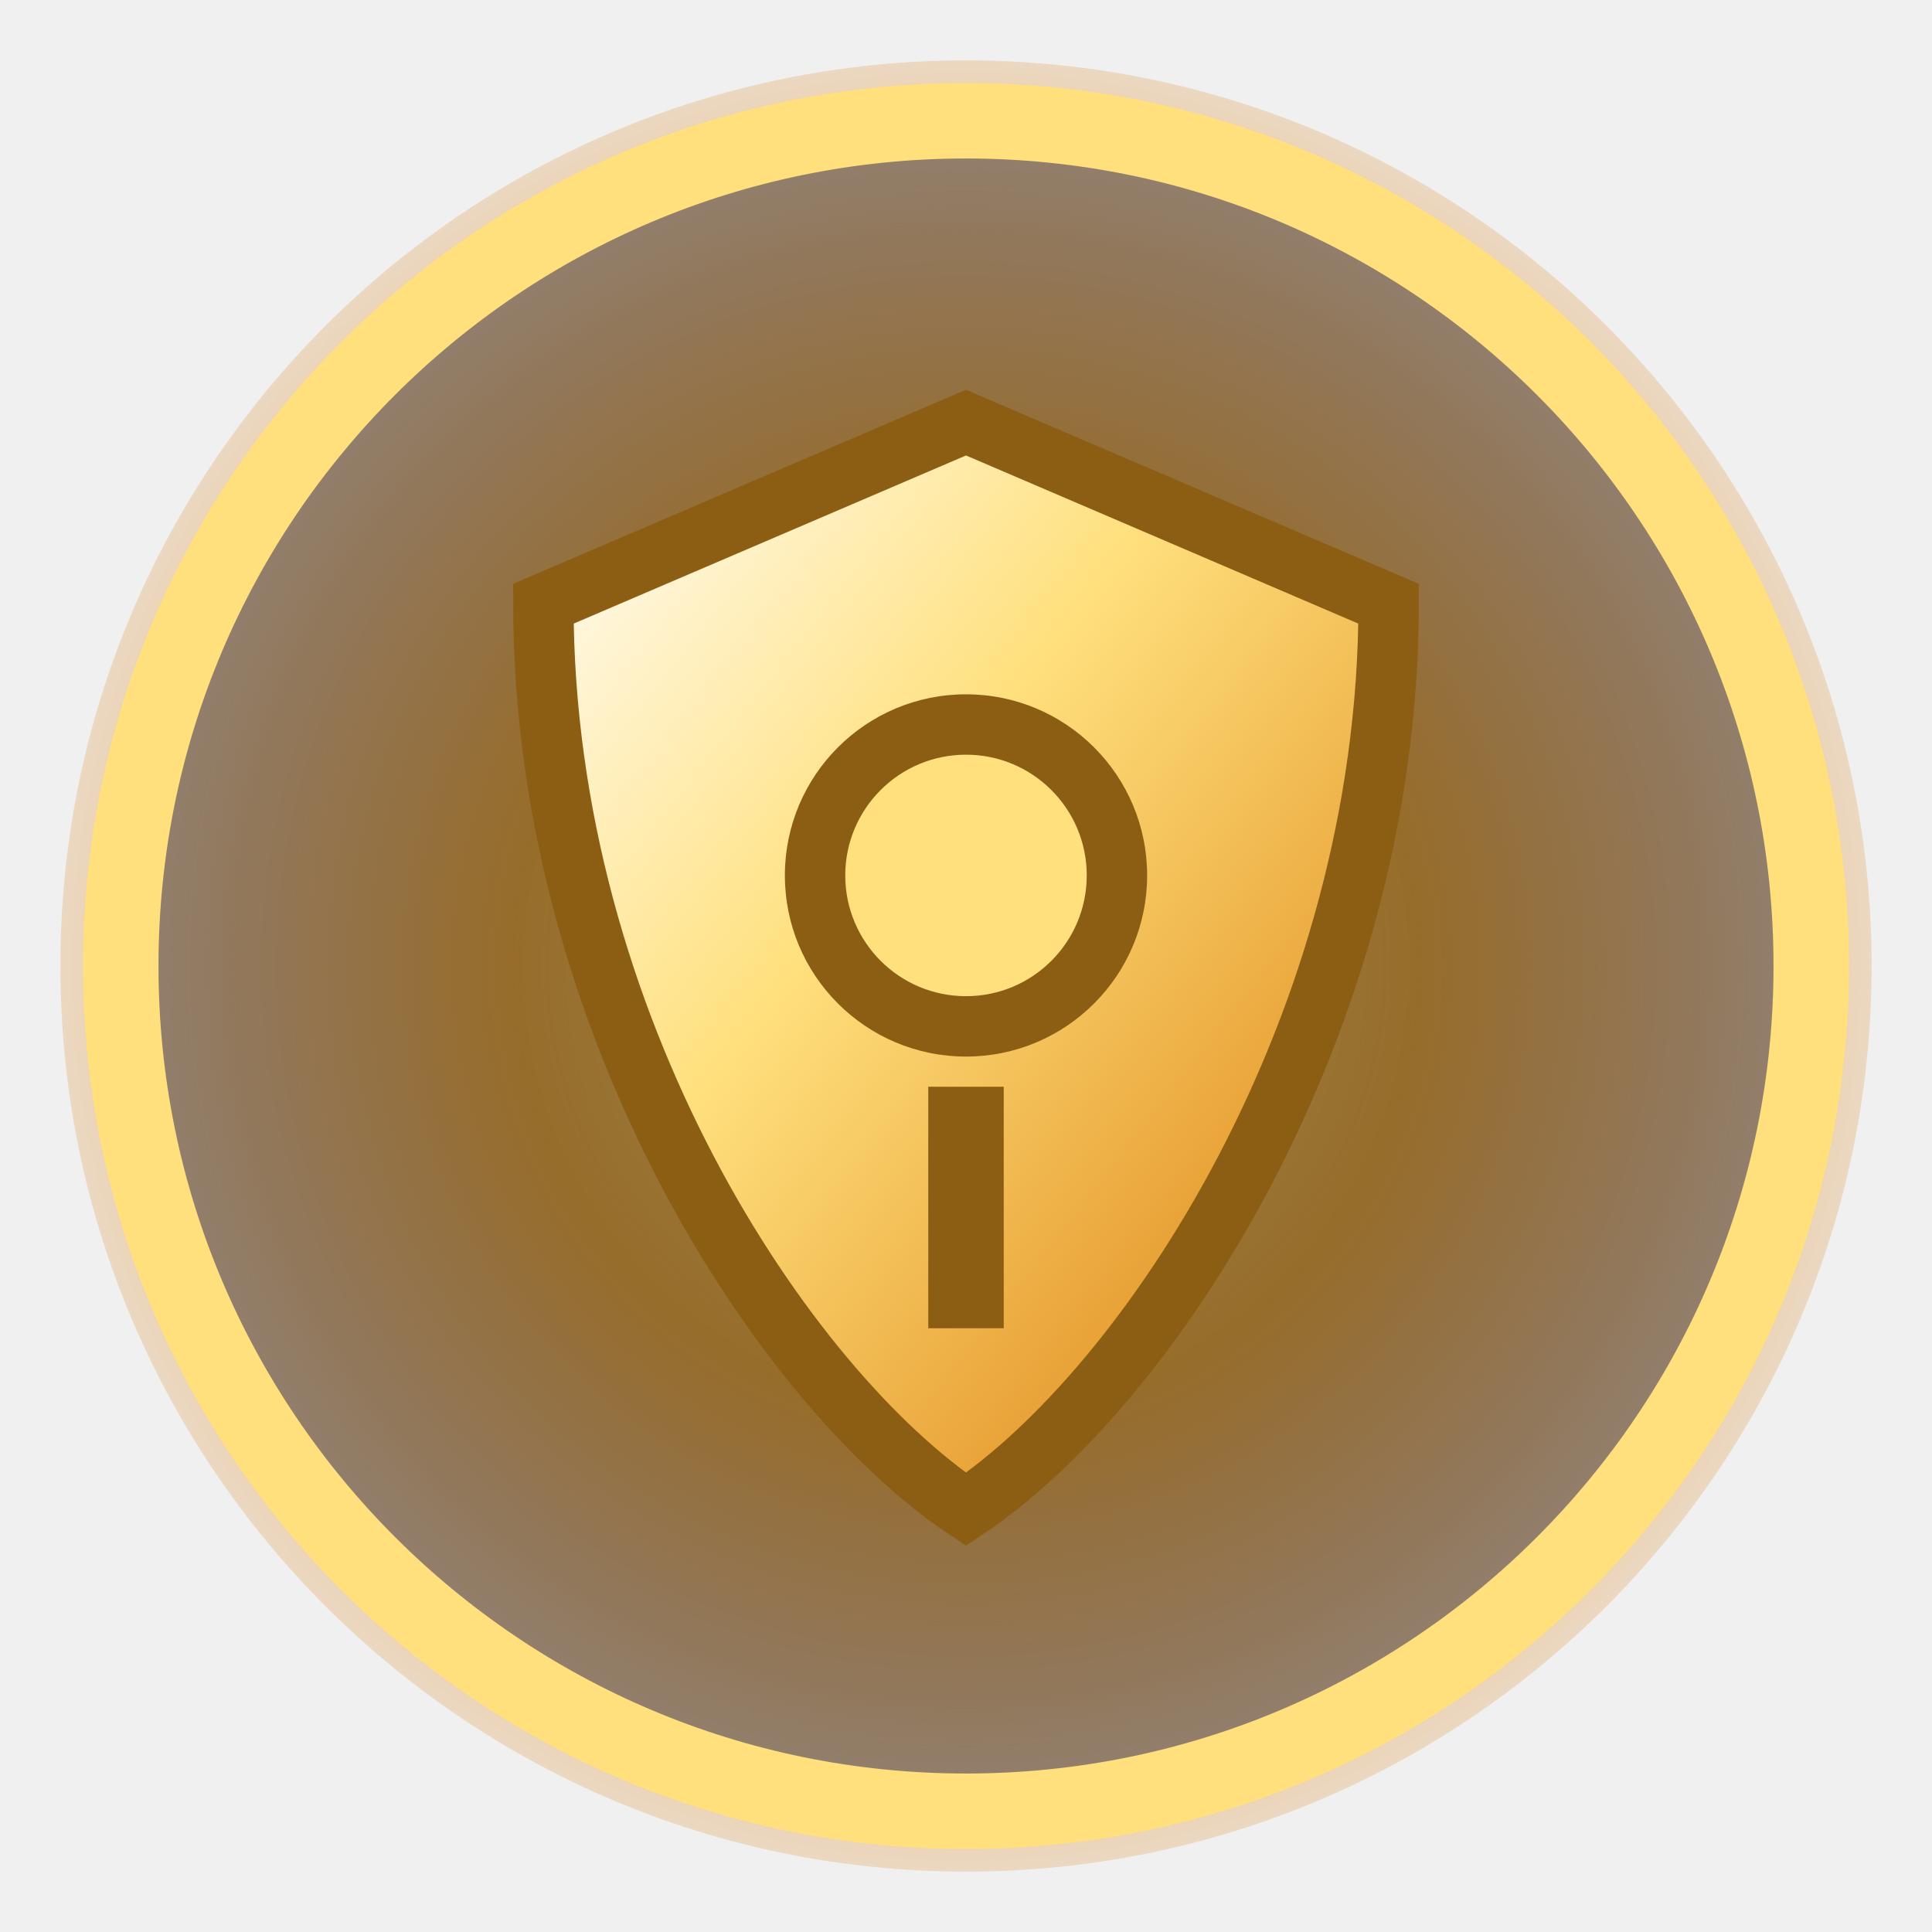
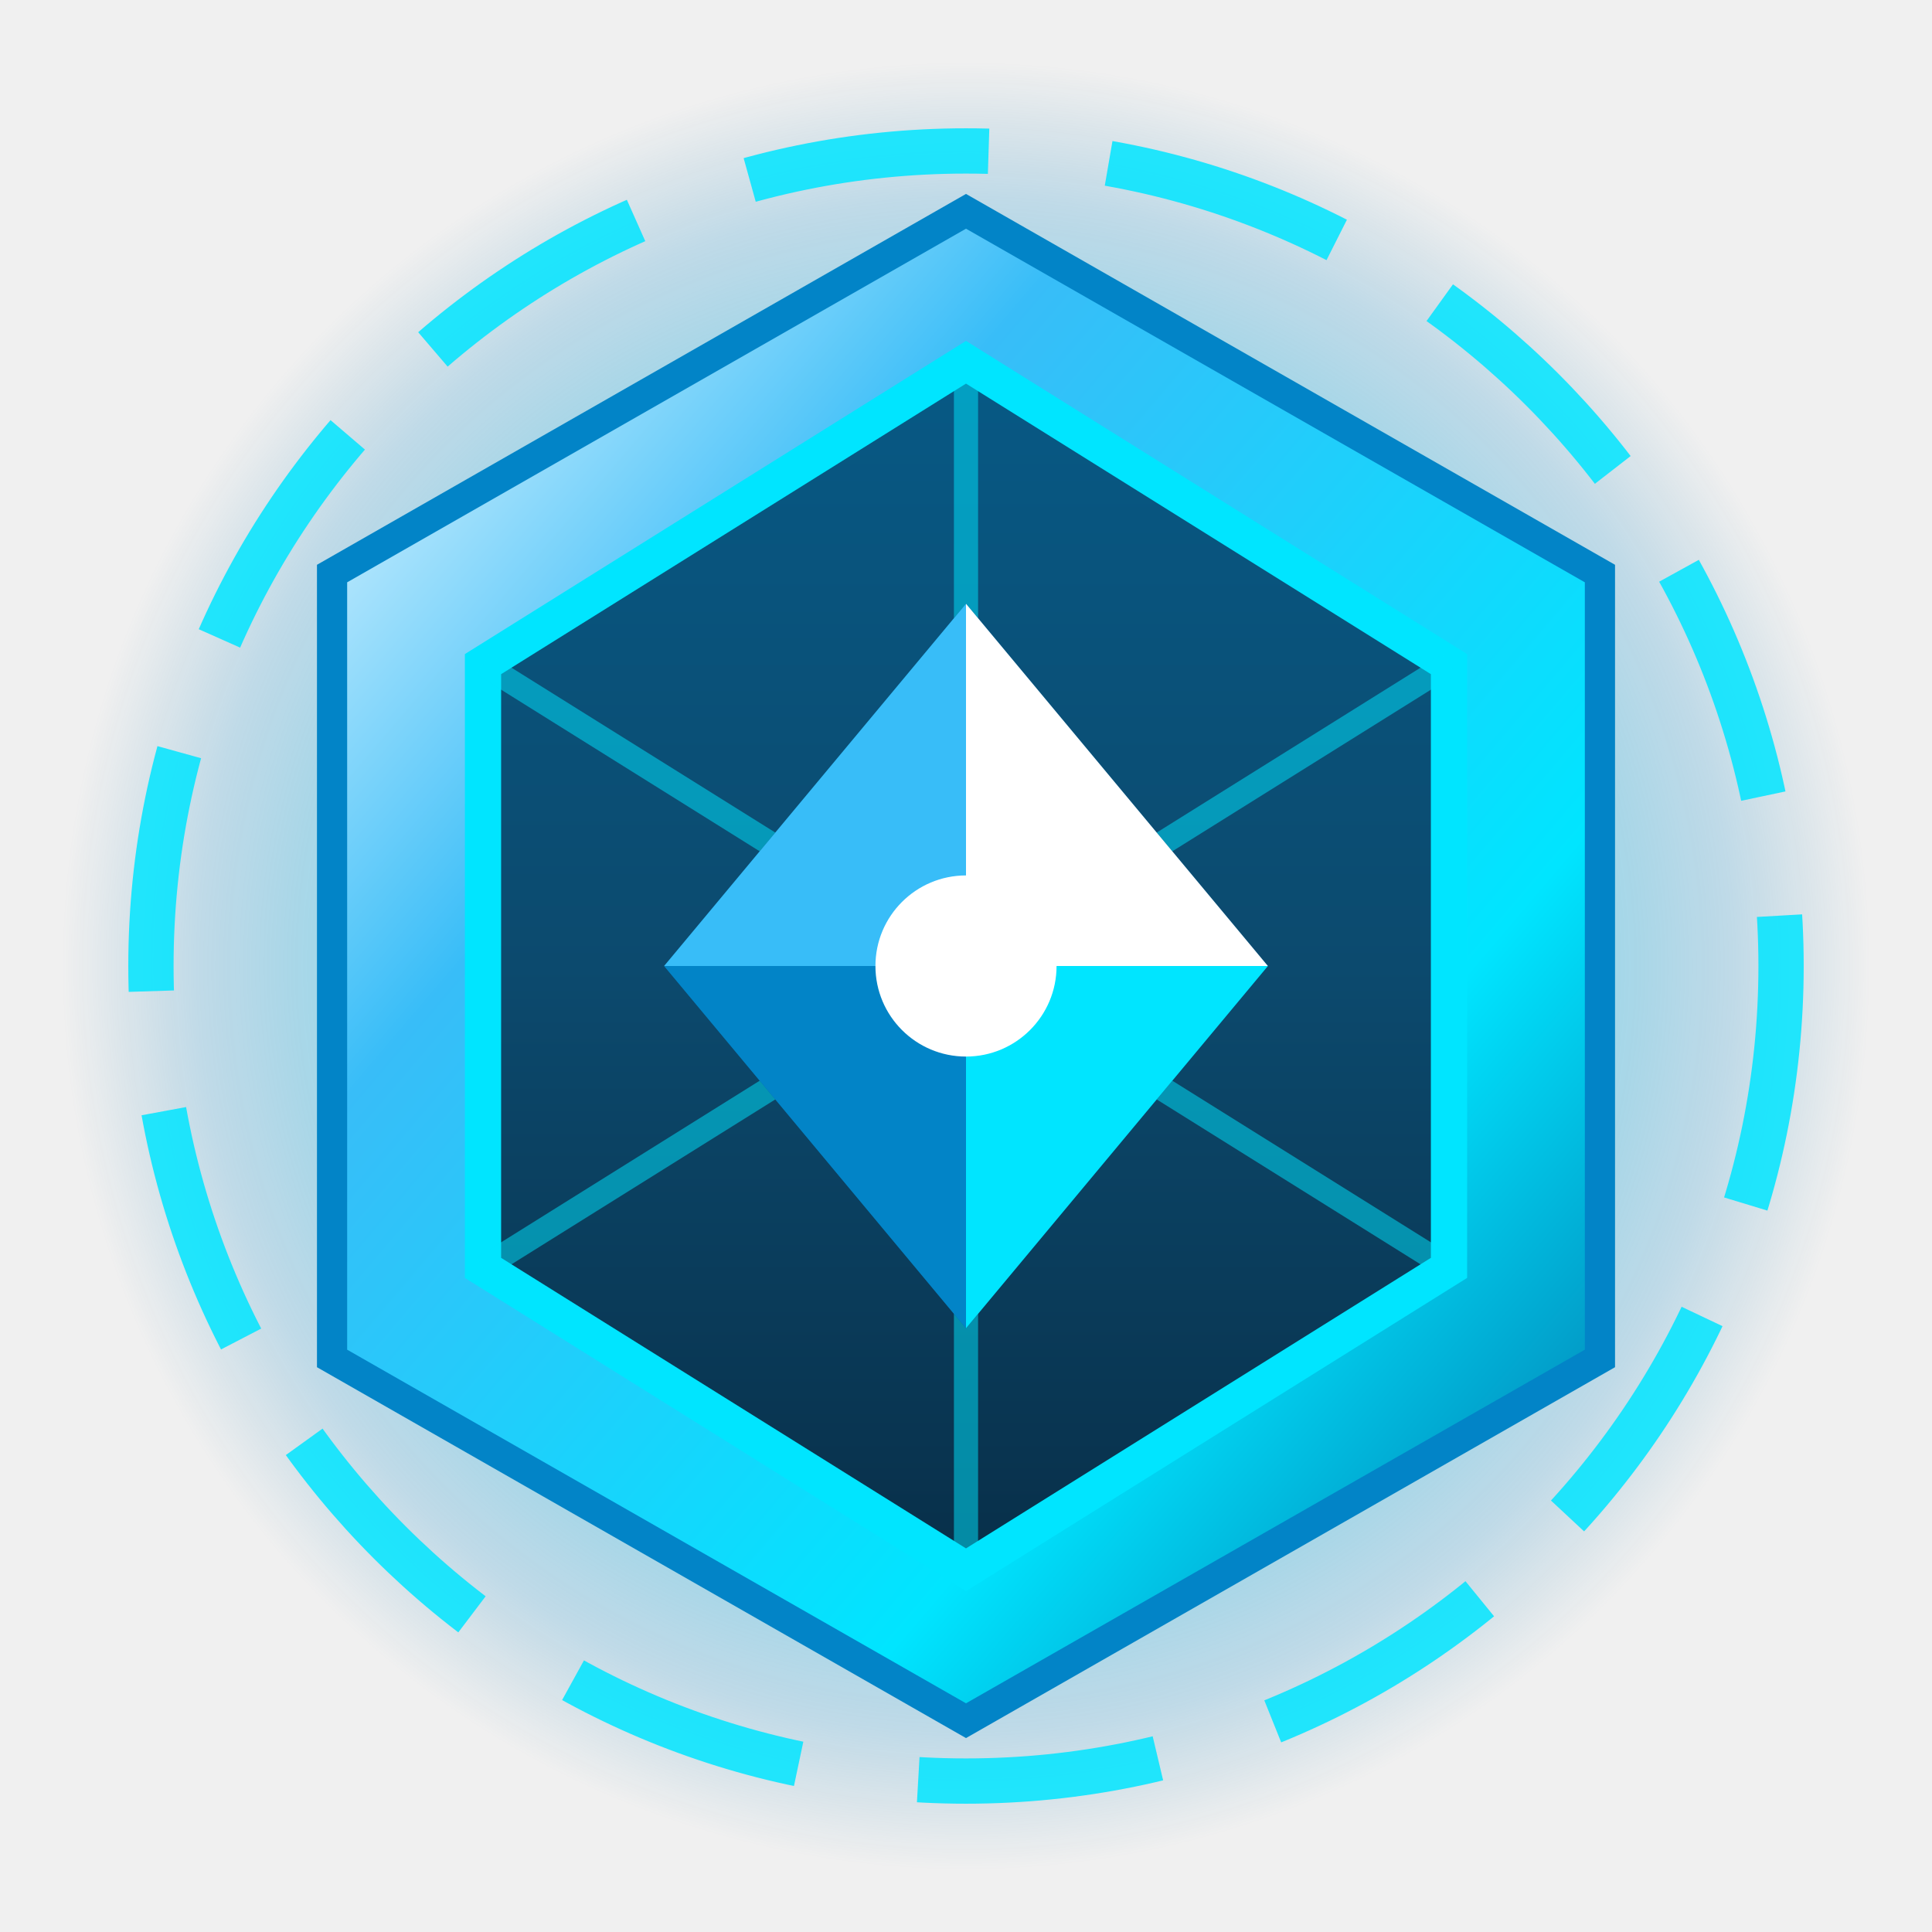
<svg xmlns="http://www.w3.org/2000/svg" viewBox="0 0 64 64" width="64" height="64">
  <defs>
-     <radialGradient id="shieldOrbGlow" cx="50%" cy="50%" r="50%">
-       <stop offset="0%" stop-color="#FFF59D" stop-opacity="1.0" />
-       <stop offset="50%" stop-color="#F59E0B" stop-opacity="0.8" />
-       <stop offset="100%" stop-color="#D97706" stop-opacity="0.2" />
+     <radialGradient id="shieldHexAura" cx="50%" cy="50%" r="50%">
+       <stop offset="0%" stop-color="#E0F2FE" stop-opacity="0.9" />
+       <stop offset="40%" stop-color="#00E5FF" stop-opacity="0.6" />
+       <stop offset="85%" stop-color="#0284C7" stop-opacity="0.2" />
+       <stop offset="100%" stop-color="#0369A1" stop-opacity="0" />
    </radialGradient>
-     <linearGradient id="shieldPlate" x1="0%" y1="0%" x2="100%" y2="100%">
+     <linearGradient id="hexRimGrad" x1="0%" y1="0%" x2="100%" y2="100%">
      <stop offset="0%" stop-color="#FFFFFF" />
-       <stop offset="40%" stop-color="#FFE07D" />
-       <stop offset="100%" stop-color="#D97706" />
+       <stop offset="30%" stop-color="#38BDF8" />
+       <stop offset="70%" stop-color="#00E5FF" />
+       <stop offset="100%" stop-color="#0369A1" />
+     </linearGradient>
+     <linearGradient id="hexFaceGrad" x1="0%" y1="0%" x2="0%" y2="100%">
+       <stop offset="0%" stop-color="#075985" />
+       <stop offset="50%" stop-color="#0C4A6E" />
+       <stop offset="100%" stop-color="#082F49" />
+     </linearGradient>
+     <linearGradient id="coreStarGrad" x1="0%" y1="0%" x2="100%" y2="100%">
+       <stop offset="0%" stop-color="#FFFFFF" />
+       <stop offset="50%" stop-color="#38BDF8" />
+       <stop offset="100%" stop-color="#00E5FF" />
    </linearGradient>
  </defs>
-   <circle cx="32" cy="32" r="30" fill="url(#shieldOrbGlow)" />
-   <circle cx="32" cy="32" r="28" fill="rgba(14, 10, 20, 0.4)" stroke="#FFE07D" stroke-width="2.5" />
-   <path d="M 32 14 L 46 20 C 46 34 38 46 32 50 C 26 46 18 34 18 20 Z" fill="url(#shieldPlate)" stroke="#8B5E14" stroke-width="2" />
-   <circle cx="32" cy="29" r="6" fill="#8B5E14" />
-   <circle cx="32" cy="29" r="4" fill="#FFE07D" />
-   <line x1="32" y1="36" x2="32" y2="44" stroke="#8B5E14" stroke-width="2.5" />
+   <circle cx="32" cy="32" r="30" fill="url(#shieldHexAura)" />
+   <circle cx="32" cy="32" r="27" fill="none" stroke="#00E5FF" stroke-width="1.5" stroke-dasharray="8 4" opacity="0.85" />
+   <polygon points="32,7 53,19 53,45 32,57 11,45 11,19" fill="url(#hexRimGrad)" stroke="#0284C7" stroke-width="1" />
+   <polygon points="32,12 48,22 48,42 32,52 16,42 16,22" fill="url(#hexFaceGrad)" stroke="#00E5FF" stroke-width="1.2" />
+   <line x1="32" y1="12" x2="32" y2="52" stroke="#00E5FF" stroke-width="0.8" opacity="0.5" />
+   <line x1="16" y1="22" x2="48" y2="42" stroke="#00E5FF" stroke-width="0.8" opacity="0.5" />
+   <line x1="16" y1="42" x2="48" y2="22" stroke="#00E5FF" stroke-width="0.8" opacity="0.5" />
+   <polygon points="32,20 42,32 32,44 22,32" fill="#0369A1" />
+   <polygon points="32,20 22,32 32,32" fill="#38BDF8" />
+   <polygon points="32,20 42,32 32,32" fill="#FFFFFF" />
+   <polygon points="22,32 32,44 32,32" fill="#0284C7" />
+   <polygon points="42,32 32,44 32,32" fill="#00E5FF" />
+   <circle cx="32" cy="32" r="3" fill="#FFFFFF" />
</svg>
